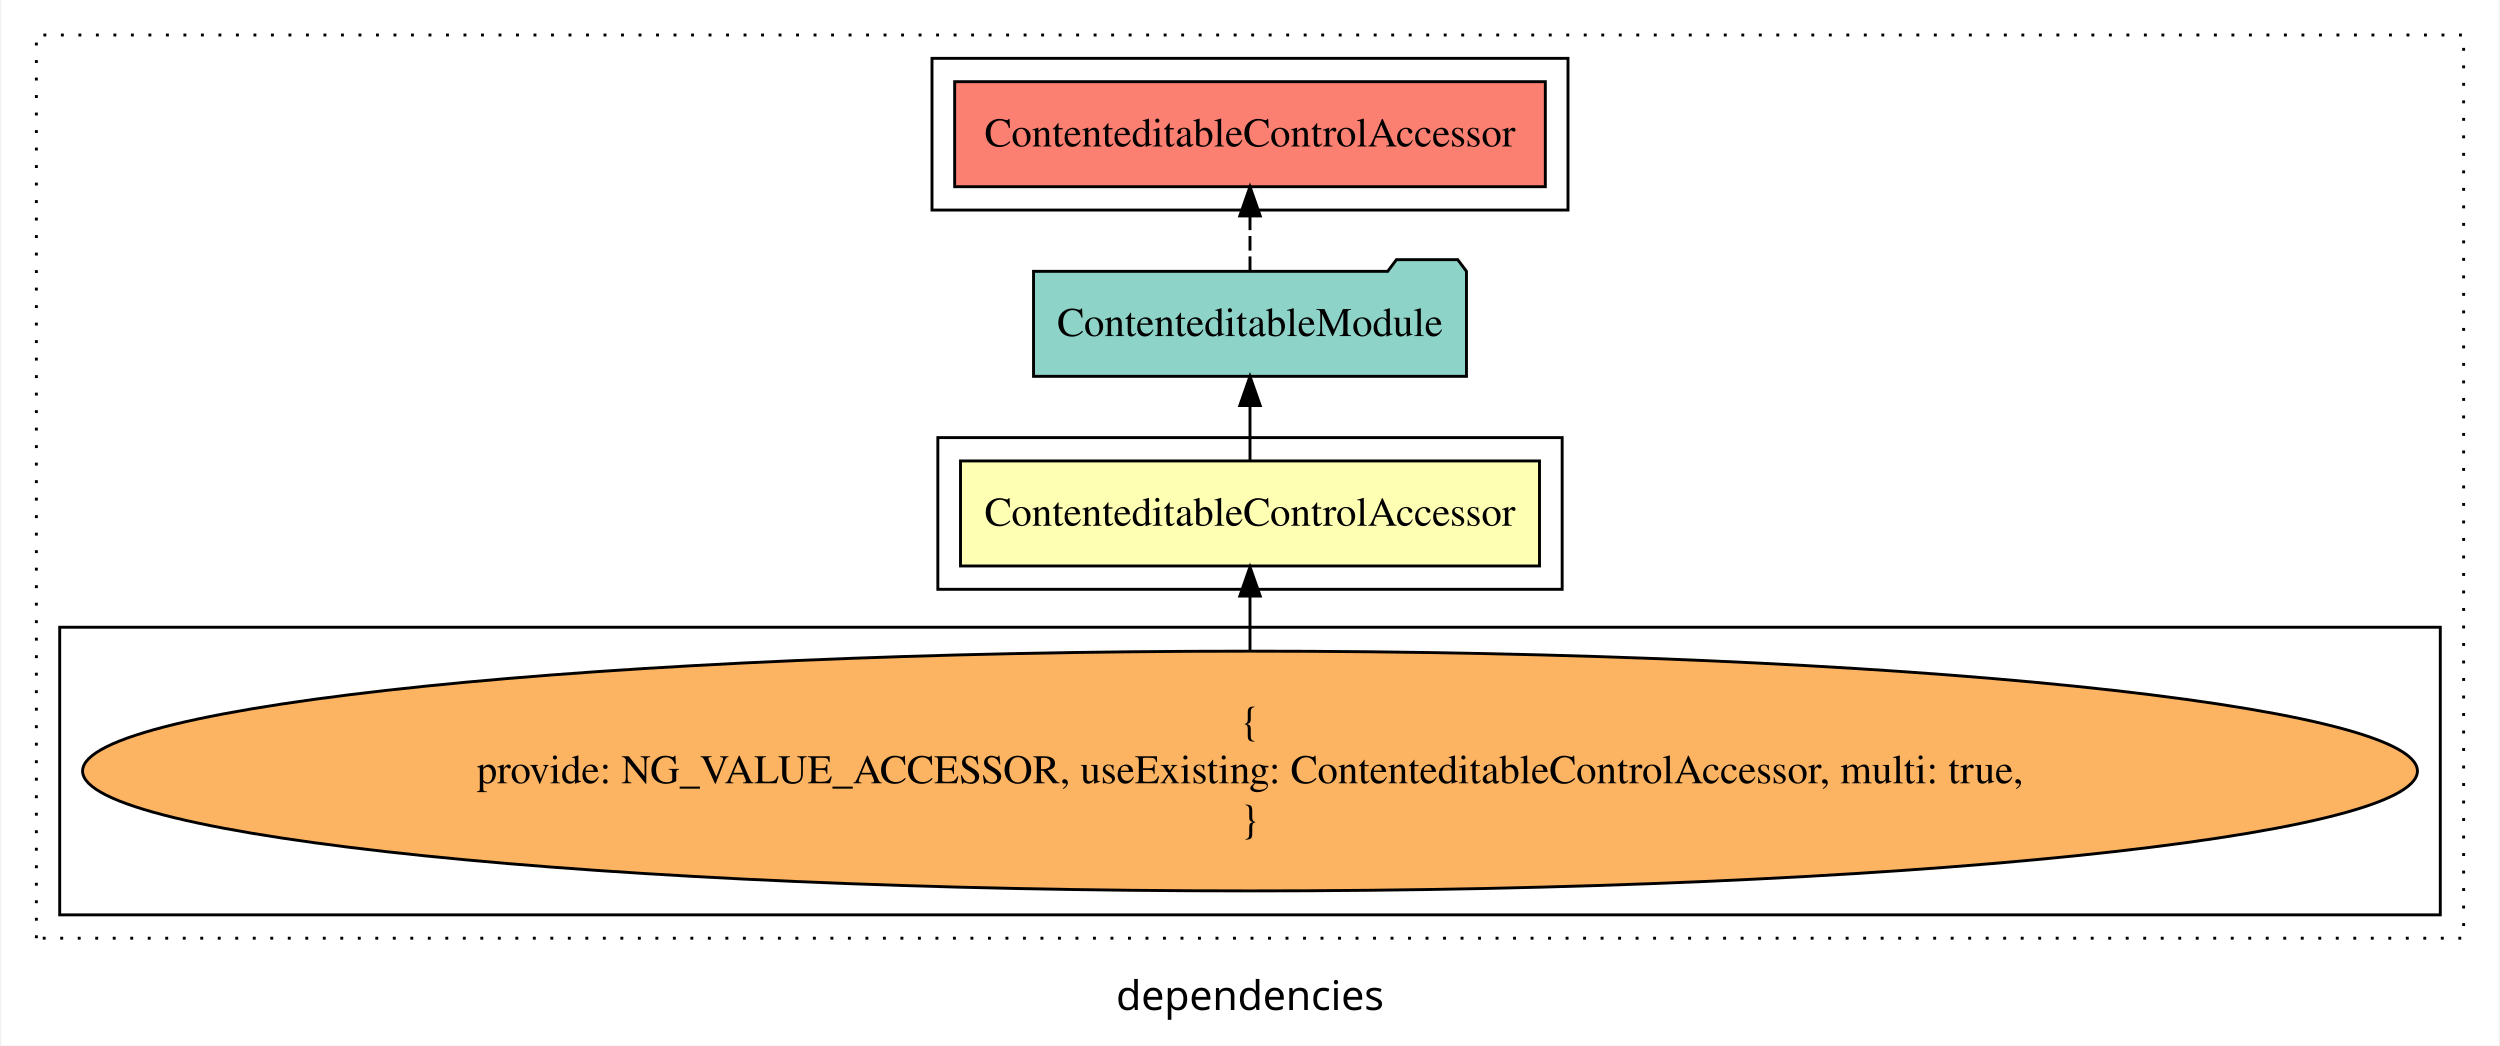
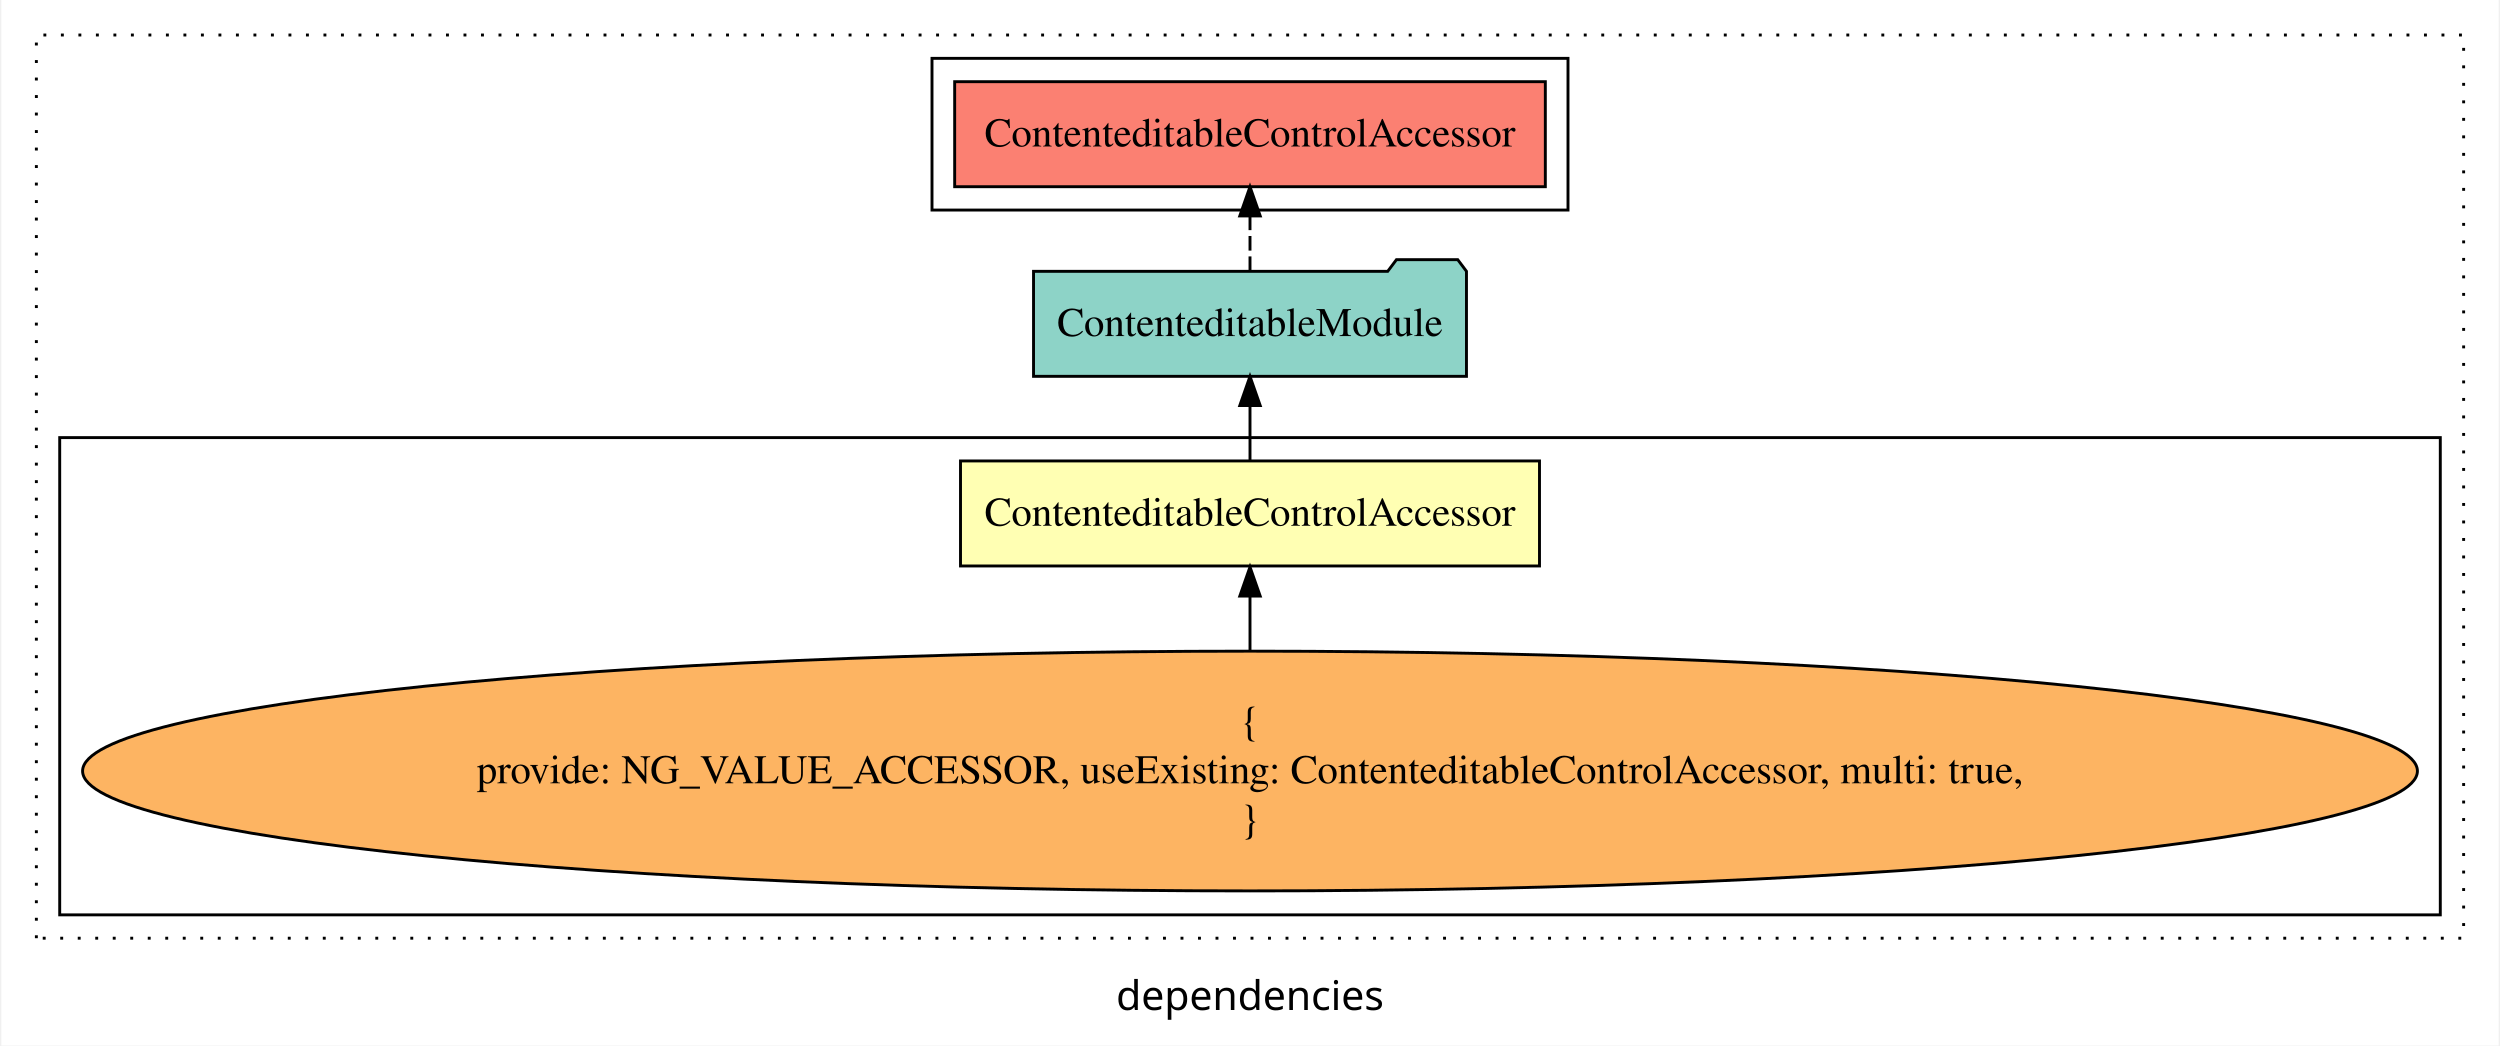
<svg xmlns="http://www.w3.org/2000/svg" width="856pt" height="358pt" viewBox="0.00 0.00 856.00 358.39">
  <g id="graph0" class="graph" transform="scale(1 1) rotate(0) translate(4 354.39)">
    <polygon fill="white" stroke="transparent" points="-4,4 -4,-354.39 852,-354.39 852,4 -4,4" />
    <text text-anchor="middle" x="424" y="-8.2" font-family="sans-serif" font-size="14.00">dependencies</text>
    <g id="clust1" class="cluster">
      <polygon fill="none" stroke="black" stroke-dasharray="1,5" points="8,-32.8 8,-342.39 840,-342.39 840,-32.8 8,-32.8" />
    </g>
+     <g id="clust3" class="cluster">
+       <polygon fill="none" stroke="black" points="16,-40.8 16,-204.39 832,-204.39 832,-40.8 16,-40.8" />
+     </g>
    <g id="clust5" class="cluster">
      <polygon fill="none" stroke="black" points="315,-282.39 315,-334.39 533,-334.39 533,-282.39 315,-282.39" />
-     </g>
-     <g id="clust2" class="cluster">
-       <polygon fill="none" stroke="black" points="317,-152.39 317,-204.39 531,-204.39 531,-152.39 317,-152.39" />
-     </g>
-     <g id="clust3" class="cluster">
-       <polygon fill="none" stroke="black" points="16,-40.8 16,-139.39 832,-139.39 832,-40.8 16,-40.8" />
    </g>
    <g id="node1" class="node">
      <polygon fill="#ffffb3" stroke="black" points="523.23,-196.39 324.77,-196.39 324.77,-160.39 523.23,-160.39 523.23,-196.39" />
      <text text-anchor="middle" x="424" y="-174.19" font-family="Times,serif" font-size="14.00">ContenteditableControlAccessor</text>
    </g>
    <g id="node2" class="node">
      <polygon fill="#8dd3c7" stroke="black" points="498.2,-261.39 495.2,-265.39 474.2,-265.39 471.2,-261.39 349.8,-261.39 349.8,-225.39 498.2,-225.39 498.2,-261.39" />
      <text text-anchor="middle" x="424" y="-239.19" font-family="Times,serif" font-size="14.00">ContenteditableModule</text>
    </g>
    <g id="edge1" class="edge">
      <path fill="none" stroke="black" d="M424,-196.5C424,-196.5 424,-215.38 424,-215.38" />
      <polygon fill="black" stroke="black" points="420.5,-215.38 424,-225.38 427.5,-215.38 420.5,-215.38" />
    </g>
    <g id="node4" class="node">
      <polygon fill="#fb8072" stroke="black" points="525.23,-326.39 322.77,-326.39 322.77,-290.39 525.23,-290.39 525.23,-326.39" />
      <text text-anchor="middle" x="424" y="-304.19" font-family="Times,serif" font-size="14.00">ContenteditableControlAccessor </text>
    </g>
    <g id="edge3" class="edge">
      <path fill="none" stroke="black" stroke-dasharray="5,2" d="M424,-261.5C424,-261.5 424,-280.38 424,-280.38" />
      <polygon fill="black" stroke="black" points="420.5,-280.38 424,-290.38 427.5,-280.38 420.5,-280.38" />
    </g>
    <g id="node3" class="node">
      <ellipse fill="#fdb462" stroke="black" cx="424" cy="-90.1" rx="400.16" ry="41.09" />
      <text text-anchor="middle" x="424" y="-102.7" font-family="Times,serif" font-size="14.00">{</text>
      <text text-anchor="middle" x="424" y="-85.9" font-family="Times,serif" font-size="14.00">    provide: NG_VALUE_ACCESSOR, useExisting: ContenteditableControlAccessor, multi: true,</text>
      <text text-anchor="middle" x="424" y="-69.1" font-family="Times,serif" font-size="14.00">}</text>
    </g>
    <g id="edge2" class="edge">
      <path fill="none" stroke="black" d="M424,-131.4C424,-131.4 424,-150.06 424,-150.06" />
      <polygon fill="black" stroke="black" points="420.5,-150.06 424,-160.06 427.5,-150.06 420.5,-150.06" />
    </g>
  </g>
</svg>
